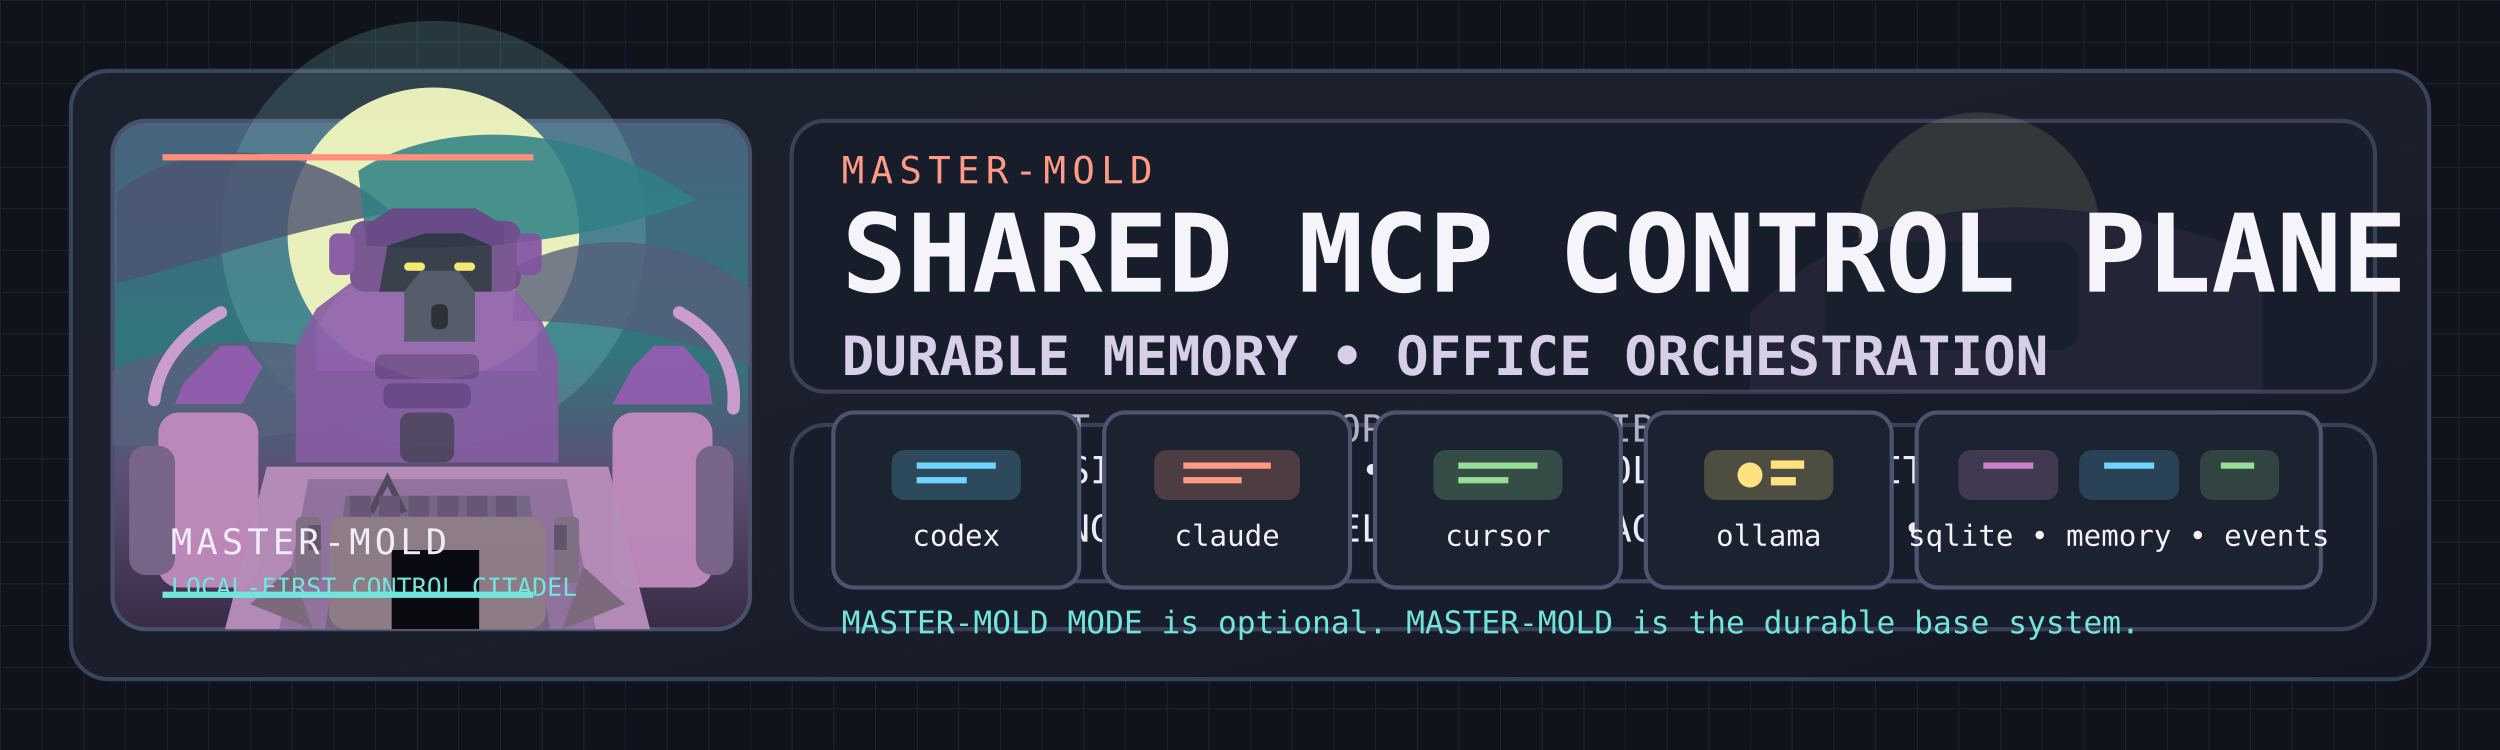
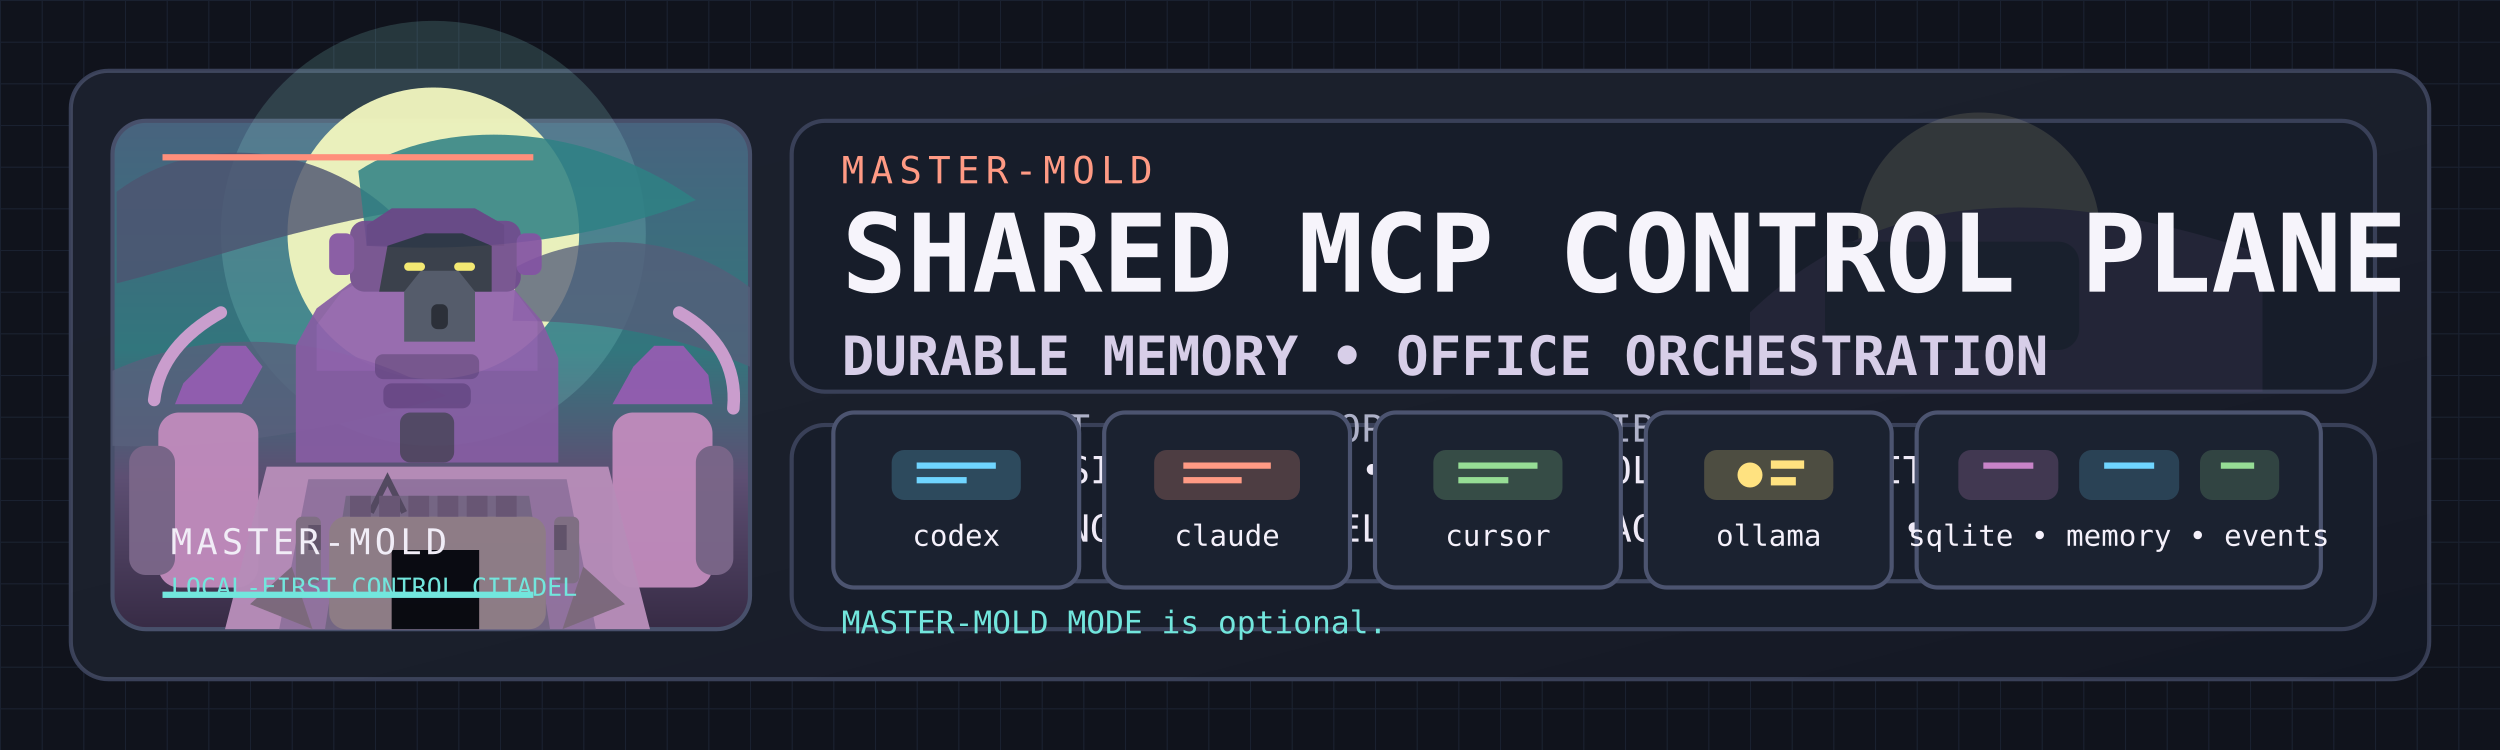
<svg xmlns="http://www.w3.org/2000/svg" viewBox="0 0 1200 360" role="img" aria-labelledby="title desc">
  <rect width="1200" height="360" fill="#10131c" />
  <rect width="1200" height="360" fill="url(#grid)" />
  <rect x="34" y="34" width="1132" height="292" rx="18" fill="#141926" stroke="#394058" stroke-width="2" />
  <rect x="34" y="34" width="1132" height="292" rx="18" fill="url(#panelSheen)" />
  <rect x="54" y="58" width="306" height="244" rx="16" fill="url(#sky)" stroke="#48506b" stroke-width="2" />
  <rect x="380" y="58" width="760" height="130" rx="16" fill="#171d2a" stroke="#394058" stroke-width="2" />
  <rect x="380" y="204" width="760" height="98" rx="16" fill="#171d2a" stroke="#394058" stroke-width="2" />
  <circle cx="208" cy="112" r="70" fill="#fff4b5" opacity="0.96" />
  <circle cx="208" cy="112" r="102" fill="#9ff6ee" opacity="0.16" />
  <path d="M56 92 C96 62, 154 70, 188 102 C132 112, 96 126, 56 136 Z" fill="#4d5470" opacity="0.82" />
  <path d="M172 82 C212 56, 280 58, 334 96 C294 112, 238 122, 176 118 Z" fill="#2e8184" opacity="0.86" />
  <path d="M248 128 C282 110, 326 112, 360 138 L360 176 C322 160, 286 154, 246 154 Z" fill="#555d7a" opacity="0.78" />
  <path d="M54 178 C102 156, 162 160, 214 190 C162 206, 106 216, 54 214 Z" fill="#59607c" opacity="0.78" />
  <g opacity="0.92">
    <path d="M142 166 L152 148 L168 136 L186 130 L230 130 L246 138 L260 154 L268 172 L268 222 L142 222 Z" fill="#875ca3" />
    <path d="M152 156 L164 140 L186 128 L226 128 L246 138 L258 154 L258 178 L152 178 Z" fill="#9162ae" />
    <rect x="168" y="106" width="82" height="34" rx="7" fill="#714b8e" />
    <rect x="158" y="112" width="12" height="20" rx="4" fill="#8353a3" />
    <rect x="248" y="112" width="12" height="20" rx="4" fill="#8353a3" />
    <path d="M176 108 L188 100 L228 100 L242 108 L242 118 L176 118 Z" fill="#6a4587" />
    <path d="M186 118 L204 112 L222 112 L236 118 L236 140 L182 140 Z" fill="#2d3242" />
    <path d="M194 140 L202 130 L220 130 L228 140 L228 164 L194 164 Z" fill="#494f64" />
    <rect x="194" y="126" width="10" height="4" rx="2" fill="#f5e86d" />
    <rect x="218" y="126" width="10" height="4" rx="2" fill="#f5e86d" />
    <rect x="207" y="146" width="8" height="12" rx="3" fill="#1c202e" />
    <rect x="180" y="170" width="50" height="12" rx="4" fill="#6e4a8a" />
    <rect x="184" y="184" width="42" height="12" rx="4" fill="#6b4788" />
    <rect x="192" y="198" width="26" height="24" rx="5" fill="#514562" />
  </g>
  <g opacity="0.96">
    <rect x="76" y="198" width="48" height="84" rx="10" fill="#c08abb" />
    <rect x="62" y="214" width="22" height="62" rx="8" fill="#7a6688" />
    <rect x="294" y="198" width="48" height="84" rx="10" fill="#c08abb" />
    <rect x="334" y="214" width="18" height="62" rx="8" fill="#7a6688" />
    <path d="M84 194 L88 184 L106 166 L118 166 L126 176 L116 194 Z" fill="#935db0" />
    <path d="M294 194 L304 176 L314 166 L328 166 L340 180 L342 194 Z" fill="#935db0" />
    <path d="M74 192 C76 174, 88 160, 106 150" fill="none" stroke="#cf9fd0" stroke-width="6" stroke-linecap="round" />
    <path d="M326 150 C344 160, 354 176, 352 196" fill="none" stroke="#cf9fd0" stroke-width="6" stroke-linecap="round" />
  </g>
  <g opacity="0.98">
    <path d="M128 224 L292 224 L312 302 L108 302 Z" fill="#b68cb8" />
    <path d="M148 230 L272 230 L286 302 L134 302 Z" fill="#92739f" />
    <path d="M166 238 L254 238 L264 302 L156 302 Z" fill="#756785" />
    <rect x="158" y="248" width="104" height="54" rx="8" fill="#8f7d87" />
    <rect x="188" y="264" width="42" height="38" fill="#090a10" />
    <path d="M178 246 L186 230 L194 246" fill="none" stroke="#534960" stroke-width="3" />
    <rect x="142" y="248" width="12" height="32" rx="3" fill="#7f7084" />
    <rect x="266" y="248" width="12" height="32" rx="3" fill="#7f7084" />
    <rect x="148" y="252" width="6" height="12" fill="#61546a" />
    <rect x="266" y="252" width="6" height="12" fill="#61546a" />
    <path d="M120 290 L140 272 L150 302 Z" fill="#7d6a7d" />
    <path d="M300 290 L280 272 L270 302 Z" fill="#7d6a7d" />
    <rect x="168" y="238" width="10" height="10" fill="#685774" />
    <rect x="182" y="238" width="10" height="10" fill="#685774" />
    <rect x="196" y="238" width="10" height="10" fill="#685774" />
    <rect x="210" y="238" width="10" height="10" fill="#685774" />
    <rect x="224" y="238" width="10" height="10" fill="#685774" />
    <rect x="238" y="238" width="10" height="10" fill="#685774" />
  </g>
  <rect x="78" y="74" width="178" height="3" fill="#ff8f7b" />
  <rect x="78" y="284" width="178" height="3" fill="#72e6dd" />
  <text x="82" y="266" fill="#f1edf7" font-family="Menlo, Monaco, Consolas, monospace" font-size="17" letter-spacing="2">MASTER-MOLD</text>
  <text x="82" y="286" fill="#72e6dd" font-family="Menlo, Monaco, Consolas, monospace" font-size="12">LOCAL-FIRST CONTROL CITADEL</text>
  <g opacity="0.12">
    <circle cx="950" cy="112" r="58" fill="#fff4b5" />
    <path d="M840 150 C900 92, 980 86, 1086 122 L1086 188 L840 188 Z" fill="#7c5d96" />
    <rect x="876" y="116" width="122" height="52" rx="10" fill="#2e3446" />
  </g>
  <g transform="translate(404 88)">
    <text x="0" y="0" fill="#ff9a84" font-family="Menlo, Monaco, Consolas, monospace" font-size="18" letter-spacing="3">MASTER-MOLD</text>
    <text x="0" y="52" fill="#f6f4fb" font-family="Menlo, Monaco, Consolas, monospace" font-size="52" font-weight="700">SHARED MCP CONTROL PLANE</text>
    <text x="0" y="92" fill="#d7cee8" font-family="Menlo, Monaco, Consolas, monospace" font-size="26" font-weight="700">DURABLE MEMORY • OFFICE ORCHESTRATION</text>
    <text x="0" y="124" fill="#aeb1c8" font-family="Menlo, Monaco, Consolas, monospace" font-size="18">LOCAL-FIRST ROUTING • OPERATOR-VISIBLE AI WORK</text>
  </g>
  <g transform="translate(404 232)">
    <text x="0" y="0" fill="#efeaf7" font-family="Menlo, Monaco, Consolas, monospace" font-size="18">CODEX • VISIBLE CLAUDE • CURSOR • OLLAMA • SQLITE • EVENTS</text>
    <text x="0" y="28" fill="#efeaf7" font-family="Menlo, Monaco, Consolas, monospace" font-size="18">AUTONOMY.INGRESS • MODEL.ROUTER • AGENT OFFICE • LAUNCHD</text>
    <rect x="0" y="46" width="704" height="2" fill="#404861" />
-     <text x="0" y="72" fill="#72e6dd" font-family="Menlo, Monaco, Consolas, monospace" font-size="15">MASTER-MOLD MODE is optional. MASTER-MOLD is the durable base system.</text>
+     <text x="0" y="72" fill="#72e6dd" font-family="Menlo, Monaco, Consolas, monospace" font-size="15">MASTER-MOLD MODE is optional.</text>
  </g>
  <g transform="translate(400 198)">
    <rect x="0" y="0" width="118" height="84" rx="10" fill="#1b2230" stroke="#4c5470" stroke-width="2" />
    <text x="59" y="64" text-anchor="middle" fill="#f5f1fb" font-family="Menlo, Monaco, Consolas, monospace" font-size="14">codex</text>
    <rect x="28" y="18" width="62" height="24" rx="6" fill="#6fd5ff" opacity="0.22" />
    <rect x="40" y="24" width="38" height="3" fill="#6fd5ff" />
    <rect x="40" y="31" width="24" height="3" fill="#6fd5ff" />
  </g>
  <g transform="translate(530 198)">
    <rect x="0" y="0" width="118" height="84" rx="10" fill="#1b2230" stroke="#4c5470" stroke-width="2" />
    <text x="59" y="64" text-anchor="middle" fill="#f5f1fb" font-family="Menlo, Monaco, Consolas, monospace" font-size="14">claude</text>
    <rect x="24" y="18" width="70" height="24" rx="6" fill="#ff9a84" opacity="0.22" />
    <rect x="38" y="24" width="42" height="3" fill="#ff9a84" />
    <rect x="38" y="31" width="28" height="3" fill="#ff9a84" />
  </g>
  <g transform="translate(660 198)">
    <rect x="0" y="0" width="118" height="84" rx="10" fill="#1b2230" stroke="#4c5470" stroke-width="2" />
    <text x="59" y="64" text-anchor="middle" fill="#f5f1fb" font-family="Menlo, Monaco, Consolas, monospace" font-size="14">cursor</text>
    <rect x="28" y="18" width="62" height="24" rx="6" fill="#96dd95" opacity="0.22" />
    <rect x="40" y="24" width="38" height="3" fill="#96dd95" />
    <rect x="40" y="31" width="24" height="3" fill="#96dd95" />
  </g>
  <g transform="translate(790 198)">
    <rect x="0" y="0" width="118" height="84" rx="10" fill="#1b2230" stroke="#4c5470" stroke-width="2" />
    <text x="59" y="64" text-anchor="middle" fill="#f5f1fb" font-family="Menlo, Monaco, Consolas, monospace" font-size="14">ollama</text>
    <rect x="28" y="18" width="62" height="24" rx="6" fill="#ffe280" opacity="0.22" />
    <circle cx="50" cy="30" r="6" fill="#ffe280" />
    <rect x="60" y="23" width="16" height="4" fill="#ffe280" />
    <rect x="60" y="31" width="12" height="4" fill="#ffe280" />
  </g>
  <g transform="translate(920 198)">
    <rect x="0" y="0" width="194" height="84" rx="10" fill="#1b2230" stroke="#4c5470" stroke-width="2" />
    <text x="97" y="64" text-anchor="middle" fill="#f5f1fb" font-family="Menlo, Monaco, Consolas, monospace" font-size="14">sqlite • memory • events</text>
    <rect x="20" y="18" width="48" height="24" rx="6" fill="#c883c8" opacity="0.22" />
    <rect x="78" y="18" width="48" height="24" rx="6" fill="#6fd5ff" opacity="0.18" />
    <rect x="136" y="18" width="38" height="24" rx="6" fill="#96dd95" opacity="0.18" />
    <rect x="32" y="24" width="24" height="3" fill="#c883c8" />
    <rect x="90" y="24" width="24" height="3" fill="#6fd5ff" />
    <rect x="146" y="24" width="16" height="3" fill="#96dd95" />
  </g>
  <defs>
    <pattern id="grid" width="20" height="20" patternUnits="userSpaceOnUse">
      <path d="M 20 0 L 0 0 0 20" fill="none" stroke="#1a2130" stroke-width="1" />
    </pattern>
    <linearGradient id="panelSheen" x1="0%" y1="0%" x2="100%" y2="100%">
      <stop offset="0%" stop-color="#ffffff" stop-opacity="0.03" />
      <stop offset="100%" stop-color="#000000" stop-opacity="0.08" />
    </linearGradient>
    <linearGradient id="sky" x1="0%" y1="0%" x2="0%" y2="100%">
      <stop offset="0%" stop-color="#48637e" />
      <stop offset="45%" stop-color="#32767d" />
      <stop offset="70%" stop-color="#5d4f73" />
      <stop offset="100%" stop-color="#372b45" />
    </linearGradient>
  </defs>
</svg>
